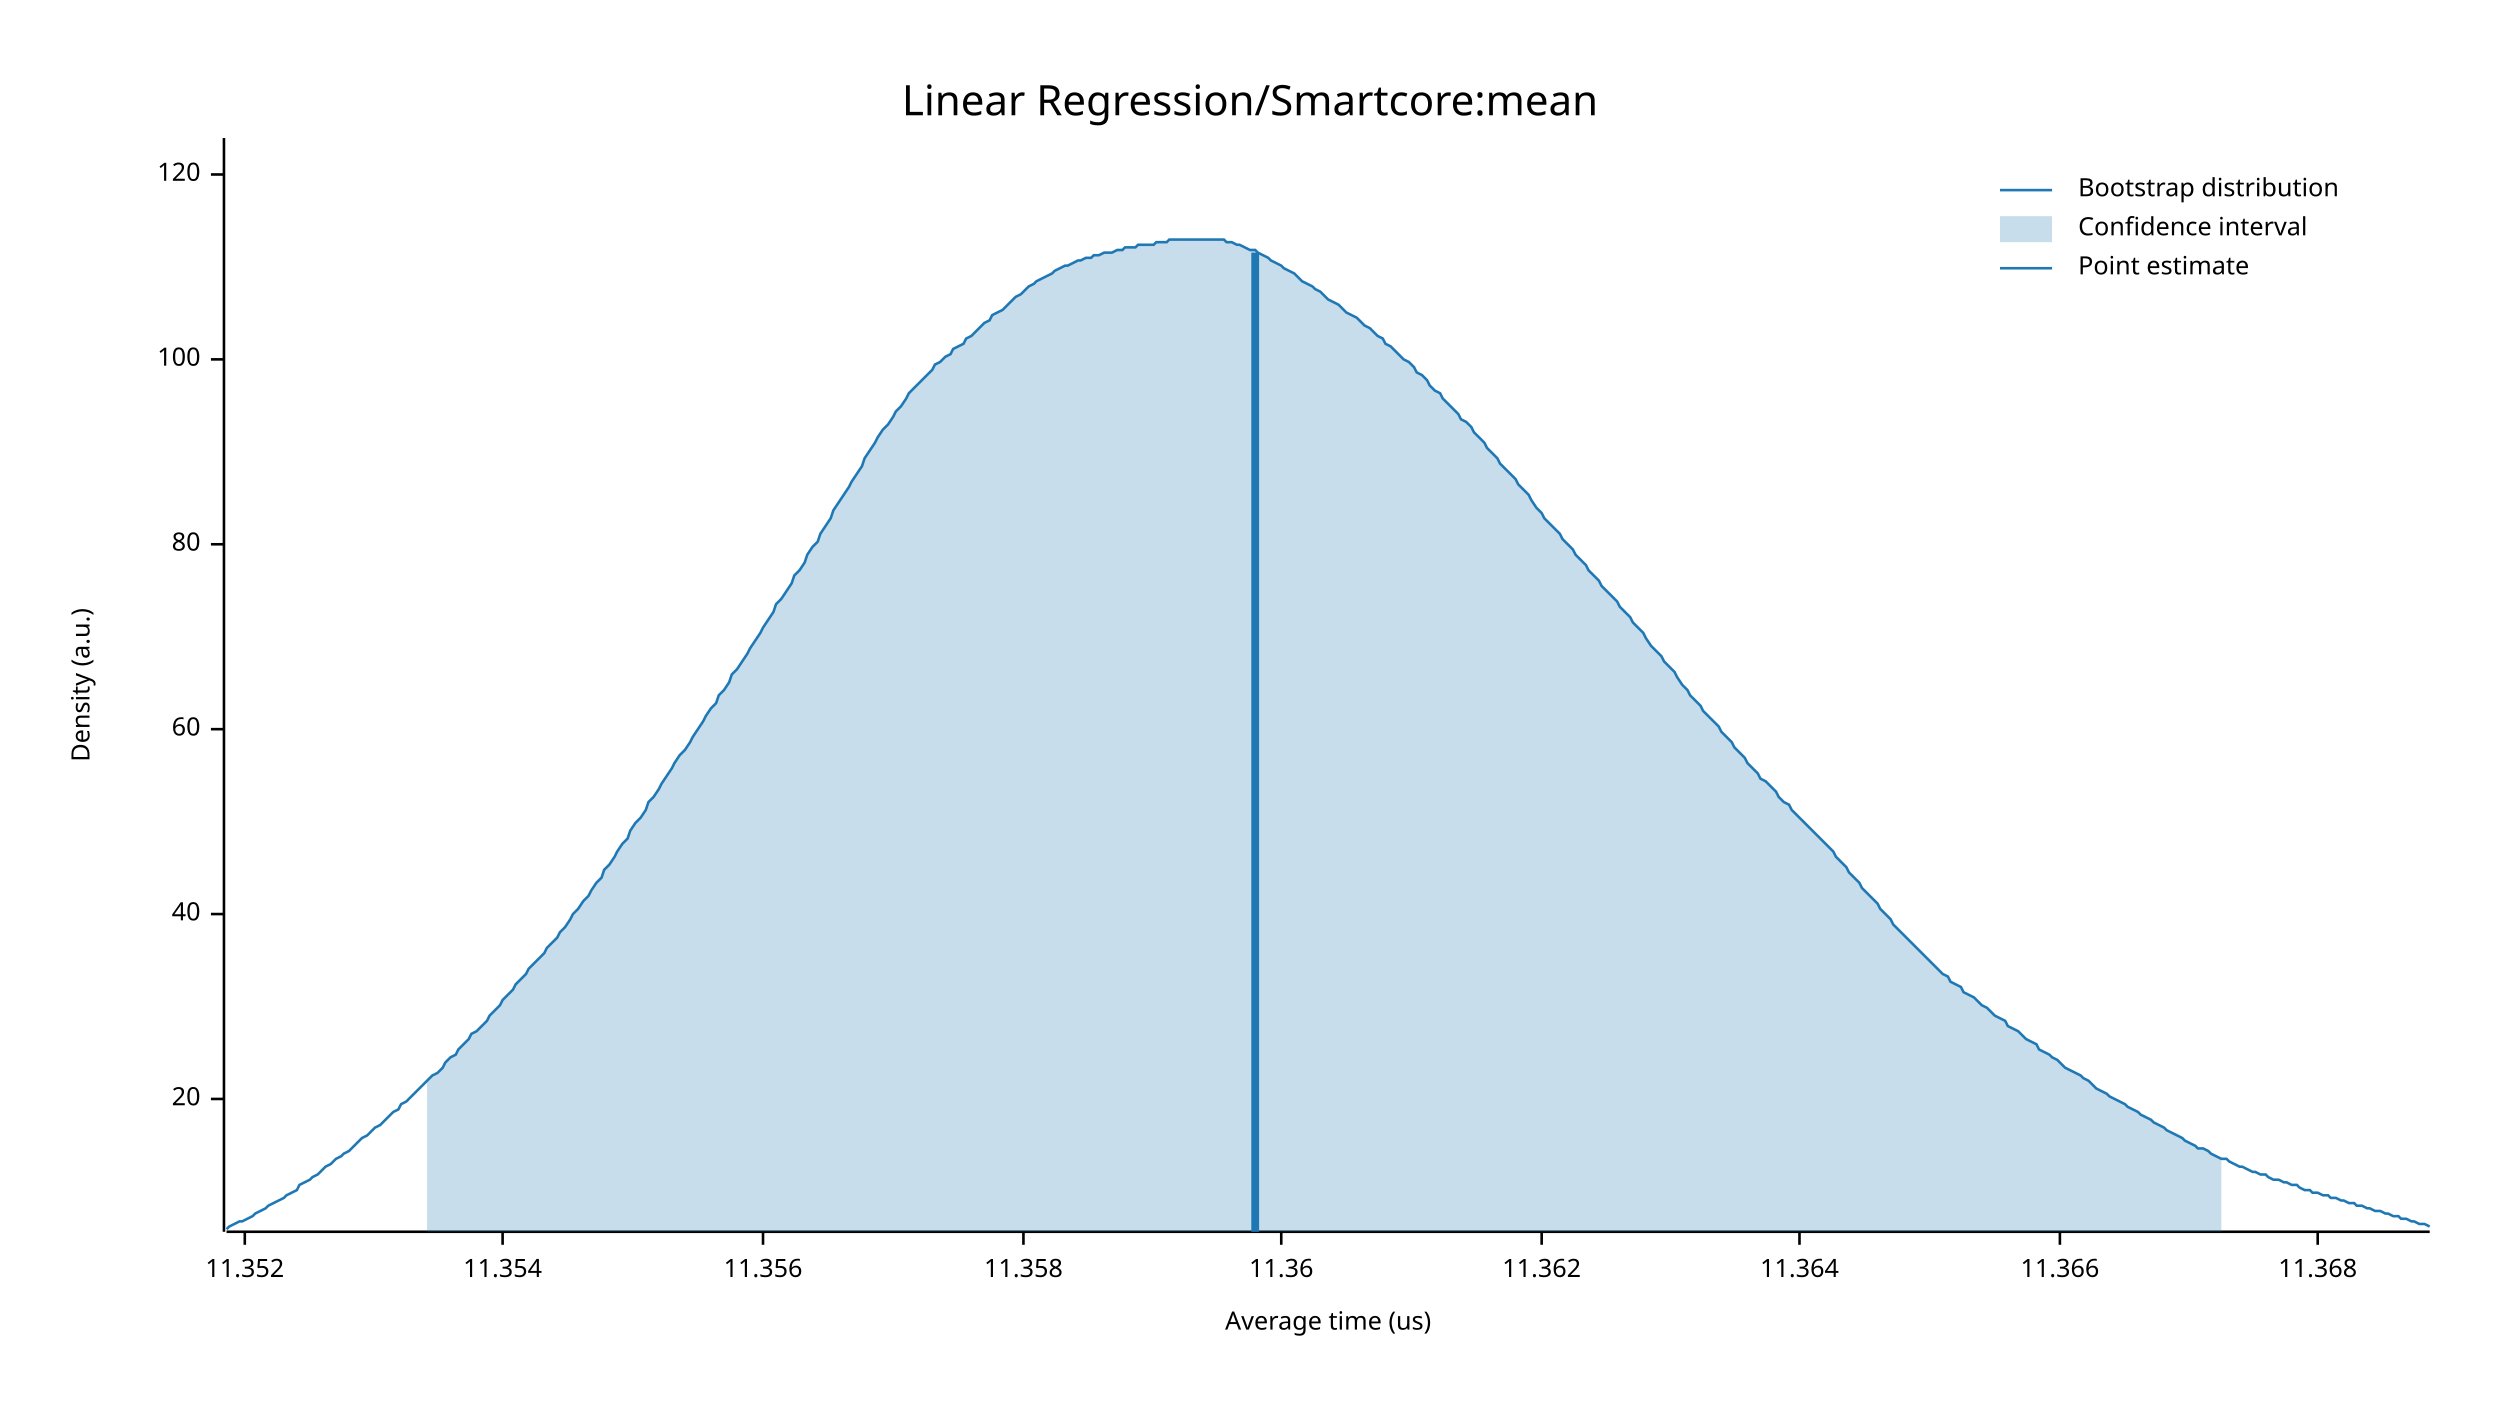
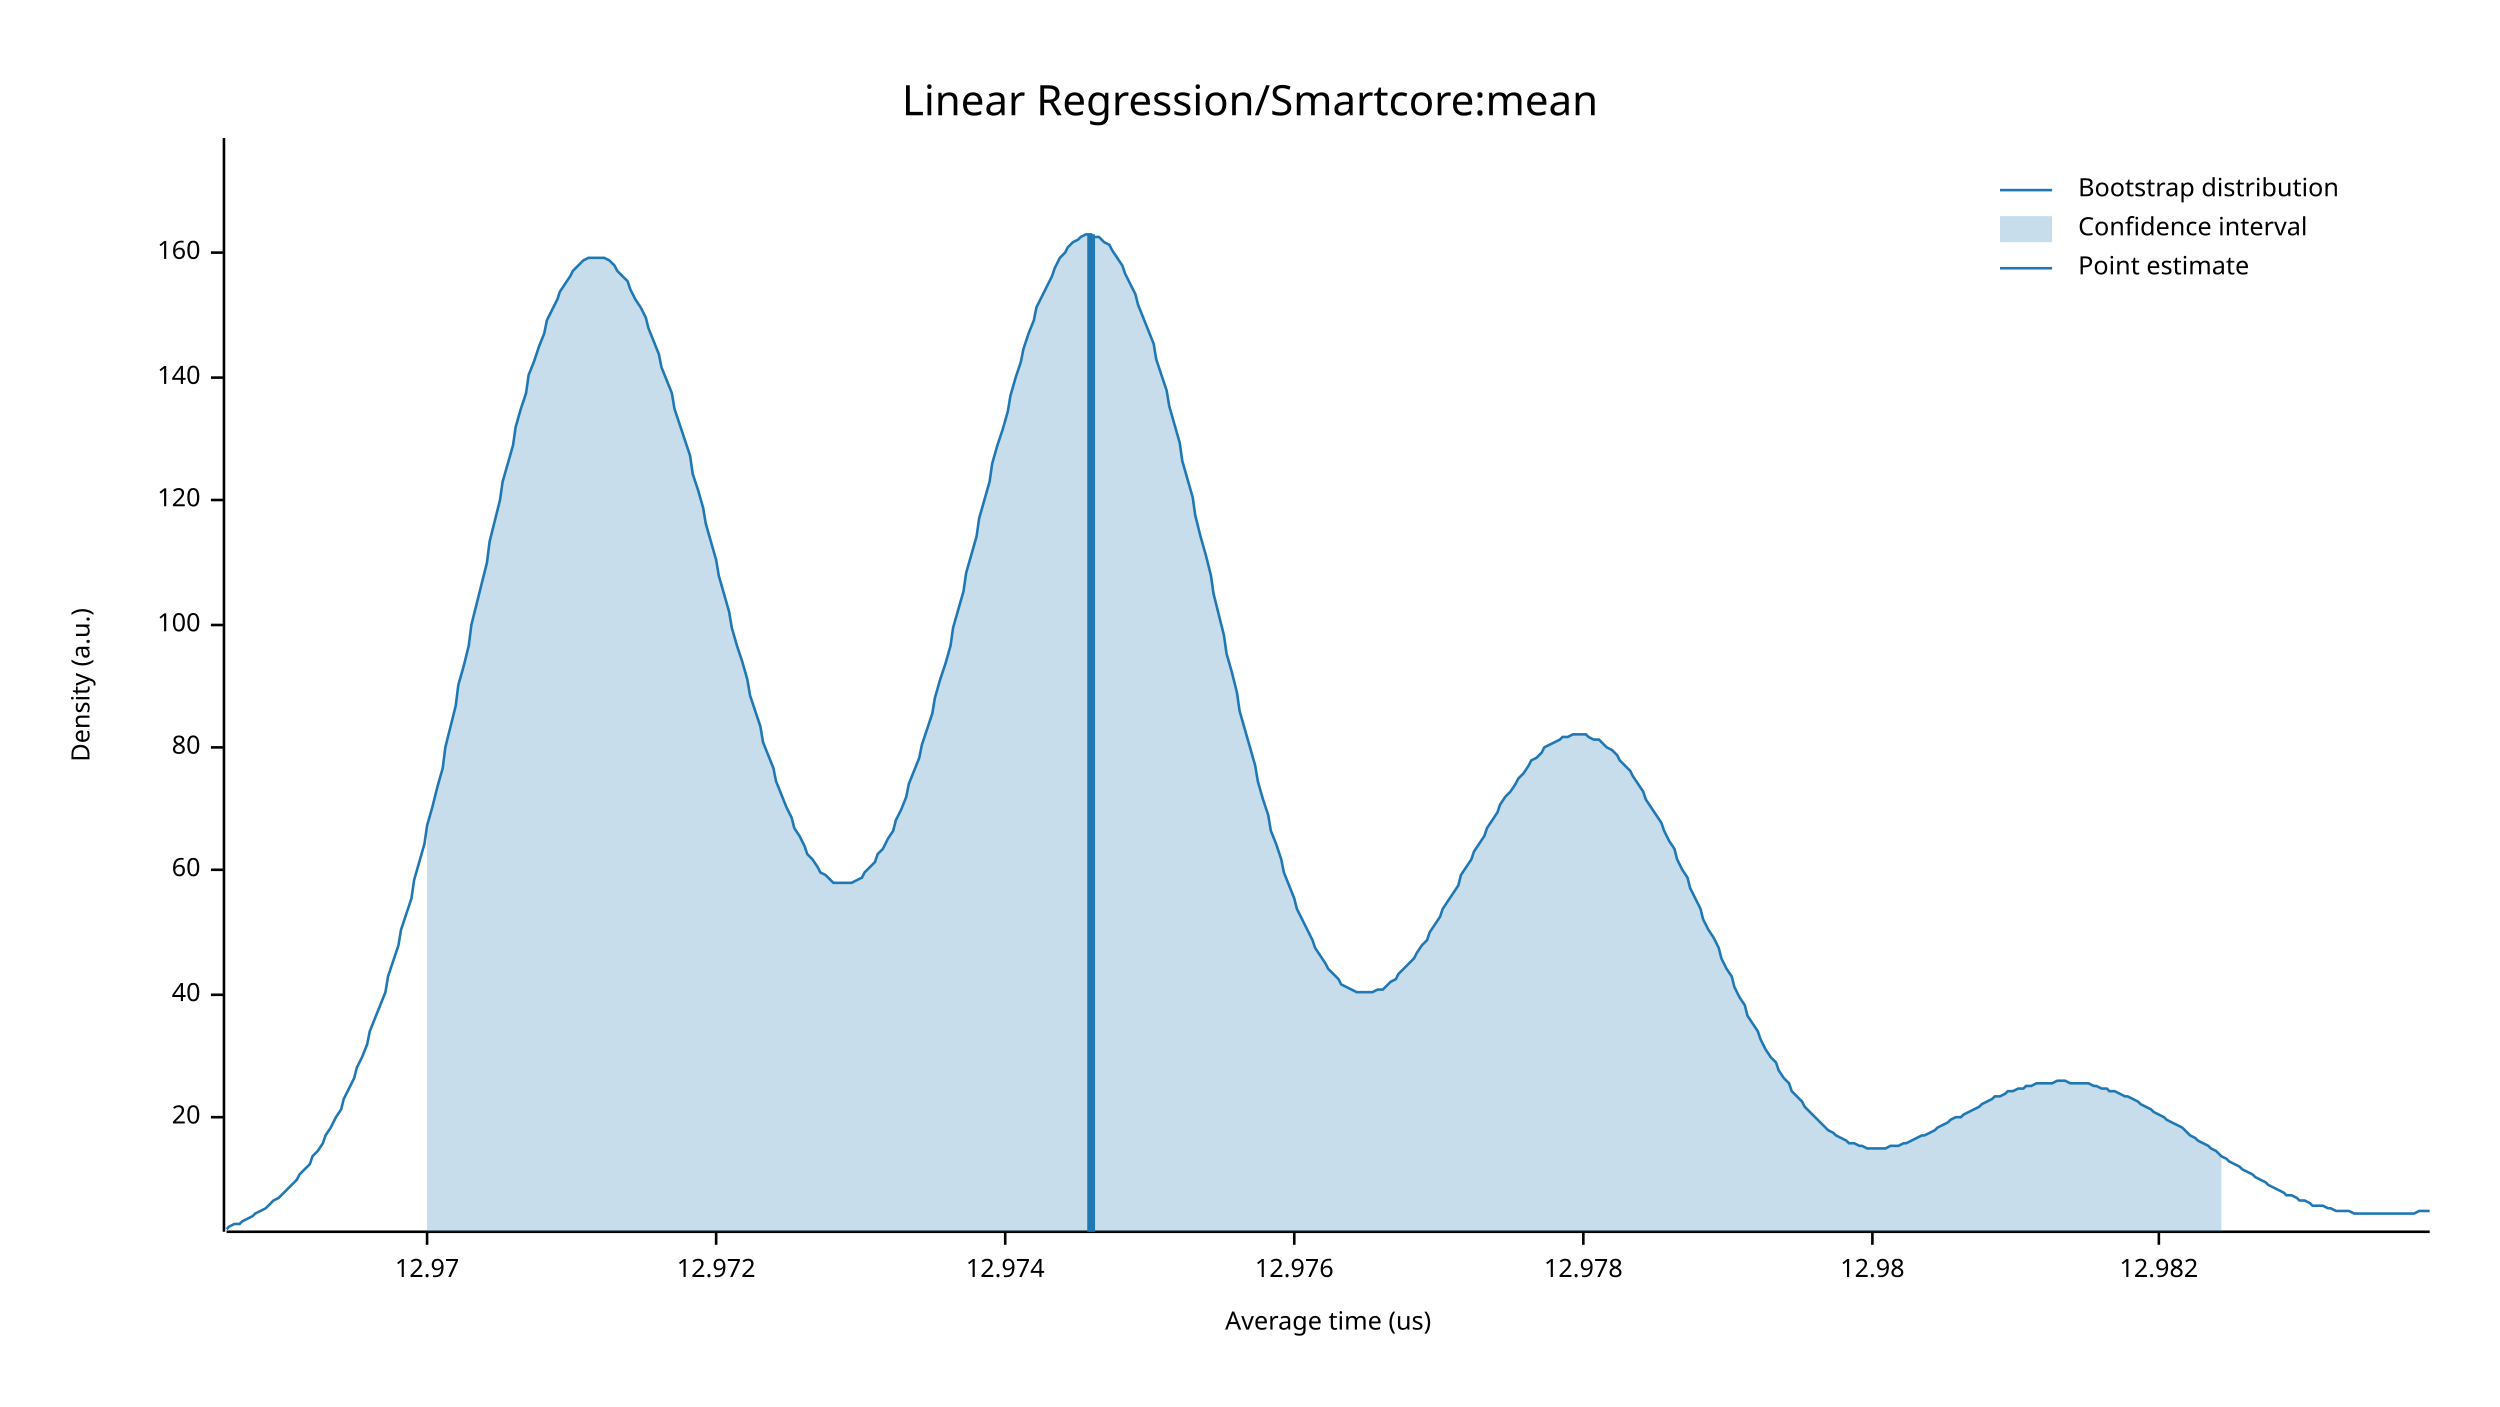
<svg xmlns="http://www.w3.org/2000/svg" width="960" height="540" viewBox="0 0 960 540">
  <text x="480" y="32" dy="0.76em" text-anchor="middle" font-family="sans-serif" font-size="16.129" opacity="1" fill="#000000">
Linear Regression/Smartcore:mean
</text>
  <text x="27" y="263" dy="0.76em" text-anchor="middle" font-family="sans-serif" font-size="9.677" opacity="1" fill="#000000" transform="rotate(270, 27, 263)">
Density (a.u.)
</text>
  <text x="510" y="513" dy="-0.5ex" text-anchor="middle" font-family="sans-serif" font-size="9.677" opacity="1" fill="#000000">
Average time (us)
</text>
  <polyline fill="none" opacity="1" stroke="#000000" stroke-width="1" points="86,53 86,473 " />
-   <text x="77" y="422" dy="0.5ex" text-anchor="end" font-family="sans-serif" font-size="9.677" opacity="1" fill="#000000">
+   <text x="77" y="429" dy="0.5ex" text-anchor="end" font-family="sans-serif" font-size="9.677" opacity="1" fill="#000000">
20
</text>
-   <polyline fill="none" opacity="1" stroke="#000000" stroke-width="1" points="81,422 86,422 " />
-   <text x="77" y="351" dy="0.5ex" text-anchor="end" font-family="sans-serif" font-size="9.677" opacity="1" fill="#000000">
+   <polyline fill="none" opacity="1" stroke="#000000" stroke-width="1" points="81,429 86,429 " />
+   <text x="77" y="382" dy="0.5ex" text-anchor="end" font-family="sans-serif" font-size="9.677" opacity="1" fill="#000000">
40
</text>
-   <polyline fill="none" opacity="1" stroke="#000000" stroke-width="1" points="81,351 86,351 " />
-   <text x="77" y="280" dy="0.5ex" text-anchor="end" font-family="sans-serif" font-size="9.677" opacity="1" fill="#000000">
+   <polyline fill="none" opacity="1" stroke="#000000" stroke-width="1" points="81,382 86,382 " />
+   <text x="77" y="334" dy="0.5ex" text-anchor="end" font-family="sans-serif" font-size="9.677" opacity="1" fill="#000000">
60
</text>
-   <polyline fill="none" opacity="1" stroke="#000000" stroke-width="1" points="81,280 86,280 " />
-   <text x="77" y="209" dy="0.5ex" text-anchor="end" font-family="sans-serif" font-size="9.677" opacity="1" fill="#000000">
+   <polyline fill="none" opacity="1" stroke="#000000" stroke-width="1" points="81,334 86,334 " />
+   <text x="77" y="287" dy="0.5ex" text-anchor="end" font-family="sans-serif" font-size="9.677" opacity="1" fill="#000000">
80
</text>
-   <polyline fill="none" opacity="1" stroke="#000000" stroke-width="1" points="81,209 86,209 " />
-   <text x="77" y="138" dy="0.5ex" text-anchor="end" font-family="sans-serif" font-size="9.677" opacity="1" fill="#000000">
+   <polyline fill="none" opacity="1" stroke="#000000" stroke-width="1" points="81,287 86,287 " />
+   <text x="77" y="240" dy="0.5ex" text-anchor="end" font-family="sans-serif" font-size="9.677" opacity="1" fill="#000000">
100
</text>
-   <polyline fill="none" opacity="1" stroke="#000000" stroke-width="1" points="81,138 86,138 " />
-   <text x="77" y="67" dy="0.5ex" text-anchor="end" font-family="sans-serif" font-size="9.677" opacity="1" fill="#000000">
+   <polyline fill="none" opacity="1" stroke="#000000" stroke-width="1" points="81,240 86,240 " />
+   <text x="77" y="192" dy="0.5ex" text-anchor="end" font-family="sans-serif" font-size="9.677" opacity="1" fill="#000000">
120
</text>
-   <polyline fill="none" opacity="1" stroke="#000000" stroke-width="1" points="81,67 86,67 " />
+   <polyline fill="none" opacity="1" stroke="#000000" stroke-width="1" points="81,192 86,192 " />
+   <text x="77" y="145" dy="0.5ex" text-anchor="end" font-family="sans-serif" font-size="9.677" opacity="1" fill="#000000">
+ 140
+ </text>
+   <polyline fill="none" opacity="1" stroke="#000000" stroke-width="1" points="81,145 86,145 " />
+   <text x="77" y="97" dy="0.5ex" text-anchor="end" font-family="sans-serif" font-size="9.677" opacity="1" fill="#000000">
+ 160
+ </text>
+   <polyline fill="none" opacity="1" stroke="#000000" stroke-width="1" points="81,97 86,97 " />
  <polyline fill="none" opacity="1" stroke="#000000" stroke-width="1" points="87,473 933,473 " />
-   <text x="94" y="483" dy="0.76em" text-anchor="middle" font-family="sans-serif" font-size="9.677" opacity="1" fill="#000000">
- 11.352
+   <text x="164" y="483" dy="0.76em" text-anchor="middle" font-family="sans-serif" font-size="9.677" opacity="1" fill="#000000">
+ 12.97
</text>
-   <polyline fill="none" opacity="1" stroke="#000000" stroke-width="1" points="94,473 94,478 " />
-   <text x="193" y="483" dy="0.76em" text-anchor="middle" font-family="sans-serif" font-size="9.677" opacity="1" fill="#000000">
- 11.354
+   <polyline fill="none" opacity="1" stroke="#000000" stroke-width="1" points="164,473 164,478 " />
+   <text x="275" y="483" dy="0.76em" text-anchor="middle" font-family="sans-serif" font-size="9.677" opacity="1" fill="#000000">
+ 12.972
</text>
-   <polyline fill="none" opacity="1" stroke="#000000" stroke-width="1" points="193,473 193,478 " />
-   <text x="293" y="483" dy="0.76em" text-anchor="middle" font-family="sans-serif" font-size="9.677" opacity="1" fill="#000000">
- 11.356
+   <polyline fill="none" opacity="1" stroke="#000000" stroke-width="1" points="275,473 275,478 " />
+   <text x="386" y="483" dy="0.76em" text-anchor="middle" font-family="sans-serif" font-size="9.677" opacity="1" fill="#000000">
+ 12.974
</text>
-   <polyline fill="none" opacity="1" stroke="#000000" stroke-width="1" points="293,473 293,478 " />
-   <text x="393" y="483" dy="0.76em" text-anchor="middle" font-family="sans-serif" font-size="9.677" opacity="1" fill="#000000">
- 11.358
+   <polyline fill="none" opacity="1" stroke="#000000" stroke-width="1" points="386,473 386,478 " />
+   <text x="497" y="483" dy="0.76em" text-anchor="middle" font-family="sans-serif" font-size="9.677" opacity="1" fill="#000000">
+ 12.976
</text>
-   <polyline fill="none" opacity="1" stroke="#000000" stroke-width="1" points="393,473 393,478 " />
-   <text x="492" y="483" dy="0.76em" text-anchor="middle" font-family="sans-serif" font-size="9.677" opacity="1" fill="#000000">
- 11.36
+   <polyline fill="none" opacity="1" stroke="#000000" stroke-width="1" points="497,473 497,478 " />
+   <text x="608" y="483" dy="0.76em" text-anchor="middle" font-family="sans-serif" font-size="9.677" opacity="1" fill="#000000">
+ 12.978
</text>
-   <polyline fill="none" opacity="1" stroke="#000000" stroke-width="1" points="492,473 492,478 " />
-   <text x="592" y="483" dy="0.76em" text-anchor="middle" font-family="sans-serif" font-size="9.677" opacity="1" fill="#000000">
- 11.362
+   <polyline fill="none" opacity="1" stroke="#000000" stroke-width="1" points="608,473 608,478 " />
+   <text x="719" y="483" dy="0.76em" text-anchor="middle" font-family="sans-serif" font-size="9.677" opacity="1" fill="#000000">
+ 12.98
</text>
-   <polyline fill="none" opacity="1" stroke="#000000" stroke-width="1" points="592,473 592,478 " />
-   <text x="691" y="483" dy="0.76em" text-anchor="middle" font-family="sans-serif" font-size="9.677" opacity="1" fill="#000000">
- 11.364
+   <polyline fill="none" opacity="1" stroke="#000000" stroke-width="1" points="719,473 719,478 " />
+   <text x="829" y="483" dy="0.76em" text-anchor="middle" font-family="sans-serif" font-size="9.677" opacity="1" fill="#000000">
+ 12.982
</text>
-   <polyline fill="none" opacity="1" stroke="#000000" stroke-width="1" points="691,473 691,478 " />
-   <text x="791" y="483" dy="0.76em" text-anchor="middle" font-family="sans-serif" font-size="9.677" opacity="1" fill="#000000">
- 11.366
- </text>
-   <polyline fill="none" opacity="1" stroke="#000000" stroke-width="1" points="791,473 791,478 " />
-   <text x="890" y="483" dy="0.76em" text-anchor="middle" font-family="sans-serif" font-size="9.677" opacity="1" fill="#000000">
- 11.368
- </text>
-   <polyline fill="none" opacity="1" stroke="#000000" stroke-width="1" points="890,473 890,478 " />
-   <polyline fill="none" opacity="1" stroke="#1F78B4" stroke-width="1" points="87,472 88,471 90,470 92,469 93,469 95,468 97,467 98,466 100,465 102,464 103,463 105,462 107,461 109,460 110,459 112,458 114,457 115,455 117,454 119,453 120,452 122,451 124,449 125,448 127,447 129,445 131,444 132,443 134,442 136,440 137,439 139,437 141,436 142,435 144,433 146,432 148,430 149,429 151,427 153,426 154,424 156,423 158,421 159,420 161,418 163,416 164,415 166,413 168,412 170,410 171,408 173,406 175,405 176,403 178,401 180,399 181,397 183,396 185,394 187,392 188,390 190,388 192,386 193,384 195,382 197,380 198,378 200,376 202,374 203,372 205,370 207,368 209,366 210,364 212,362 214,360 215,358 217,356 219,353 220,351 222,349 224,346 226,344 227,342 229,339 231,337 232,334 234,332 236,329 237,327 239,324 241,322 242,319 244,316 246,314 248,311 249,308 251,306 253,303 254,301 256,298 258,295 259,293 261,290 263,288 265,285 266,283 268,280 270,277 271,275 273,272 275,270 276,267 278,265 280,262 281,259 283,257 285,254 287,251 288,249 290,246 292,243 293,241 295,238 297,235 298,232 300,230 302,227 304,224 305,221 307,219 309,216 310,213 312,210 314,208 315,205 317,202 319,199 320,196 322,193 324,190 326,187 327,185 329,182 331,179 332,176 334,173 336,170 337,168 339,165 341,163 343,160 344,158 346,156 348,153 349,151 351,149 353,147 354,146 356,144 358,142 359,140 361,139 363,137 365,136 366,134 368,133 370,132 371,130 373,129 375,127 376,126 378,124 380,123 381,121 383,120 385,119 387,117 388,116 390,114 392,113 393,112 395,110 397,109 398,108 400,107 402,106 404,105 405,104 407,103 409,102 410,102 412,101 414,100 415,100 417,99 419,99 420,98 422,98 424,97 426,97 427,97 429,96 431,96 432,95 434,95 436,95 437,94 439,94 441,94 443,94 444,93 446,93 448,93 449,92 451,92 453,92 454,92 456,92 458,92 459,92 461,92 463,92 465,92 466,92 468,92 470,92 471,93 473,93 475,94 476,94 478,95 480,96 482,96 483,97 485,98 487,99 488,100 490,101 492,102 493,103 495,104 497,105 498,106 500,108 502,109 504,110 505,111 507,112 509,114 510,115 512,116 514,117 515,118 517,120 519,121 521,122 522,123 524,125 526,126 527,127 529,129 531,130 532,132 534,133 536,135 537,136 539,138 541,139 543,141 544,143 546,144 548,146 549,148 551,150 553,151 554,153 556,155 558,157 560,159 561,161 563,162 565,164 566,166 568,168 570,170 571,172 573,174 575,176 576,178 578,180 580,182 582,184 583,186 585,188 587,190 588,192 590,195 592,197 593,199 595,201 597,203 599,205 600,207 602,209 604,211 605,213 607,215 609,217 610,219 612,221 614,223 615,225 617,227 619,229 621,231 622,233 624,235 626,237 627,239 629,241 631,243 632,245 634,248 636,250 638,252 639,254 641,256 643,258 644,260 646,263 648,265 649,267 651,269 653,271 654,273 656,275 658,277 660,279 661,281 663,283 665,285 666,287 668,289 670,291 671,293 673,295 675,297 676,299 678,300 680,302 682,304 683,306 685,308 687,309 688,311 690,313 692,315 693,316 695,318 697,320 699,322 700,323 702,325 704,327 705,329 707,331 709,333 710,335 712,337 714,339 715,341 717,343 719,345 721,347 722,349 724,351 726,353 727,355 729,357 731,359 732,360 734,362 736,364 738,366 739,367 741,369 743,371 744,372 746,374 748,375 749,377 751,378 753,379 754,381 756,382 758,383 760,385 761,386 763,387 765,389 766,390 768,391 770,392 771,394 773,395 775,396 777,398 778,399 780,400 782,401 783,403 785,404 787,405 788,406 790,407 792,409 793,410 795,411 797,412 799,413 800,414 802,415 804,417 805,418 807,419 809,420 810,421 812,422 814,423 816,424 817,425 819,426 821,427 822,428 824,429 826,430 827,431 829,432 831,433 832,434 834,435 836,436 838,437 839,438 841,439 843,440 844,441 846,441 848,442 849,443 851,444 853,445 855,445 856,446 858,447 860,448 861,448 863,449 865,450 866,450 868,451 870,451 871,452 873,453 875,453 877,454 878,454 880,455 882,455 883,456 885,457 887,457 888,458 890,458 892,459 894,459 895,460 897,460 899,461 900,461 902,462 904,462 905,463 907,463 909,464 910,464 912,465 914,465 916,466 917,466 919,467 921,467 922,468 924,468 926,469 927,469 929,470 931,470 933,471 " />
-   <polygon opacity="0.25" fill="#1F78B4" points="164,415 166,413 168,412 170,410 171,408 173,406 175,405 176,403 178,401 180,399 181,397 183,396 185,394 187,392 188,390 190,388 192,386 193,384 195,382 197,380 198,378 200,376 202,374 203,372 205,370 207,368 209,366 210,364 212,362 214,360 215,358 217,356 219,353 220,351 222,349 224,346 226,344 227,342 229,339 231,337 232,334 234,332 236,329 237,327 239,324 241,322 242,319 244,316 246,314 248,311 249,308 251,306 253,303 254,301 256,298 258,295 259,293 261,290 263,288 265,285 266,283 268,280 270,277 271,275 273,272 275,270 276,267 278,265 280,262 281,259 283,257 285,254 287,251 288,249 290,246 292,243 293,241 295,238 297,235 298,232 300,230 302,227 304,224 305,221 307,219 309,216 310,213 312,210 314,208 315,205 317,202 319,199 320,196 322,193 324,190 326,187 327,185 329,182 331,179 332,176 334,173 336,170 337,168 339,165 341,163 343,160 344,158 346,156 348,153 349,151 351,149 353,147 354,146 356,144 358,142 359,140 361,139 363,137 365,136 366,134 368,133 370,132 371,130 373,129 375,127 376,126 378,124 380,123 381,121 383,120 385,119 387,117 388,116 390,114 392,113 393,112 395,110 397,109 398,108 400,107 402,106 404,105 405,104 407,103 409,102 410,102 412,101 414,100 415,100 417,99 419,99 420,98 422,98 424,97 426,97 427,97 429,96 431,96 432,95 434,95 436,95 437,94 439,94 441,94 443,94 444,93 446,93 448,93 449,92 451,92 453,92 454,92 456,92 458,92 459,92 461,92 463,92 465,92 466,92 468,92 470,92 471,93 473,93 475,94 476,94 478,95 480,96 482,96 483,97 485,98 487,99 488,100 490,101 492,102 493,103 495,104 497,105 498,106 500,108 502,109 504,110 505,111 507,112 509,114 510,115 512,116 514,117 515,118 517,120 519,121 521,122 522,123 524,125 526,126 527,127 529,129 531,130 532,132 534,133 536,135 537,136 539,138 541,139 543,141 544,143 546,144 548,146 549,148 551,150 553,151 554,153 556,155 558,157 560,159 561,161 563,162 565,164 566,166 568,168 570,170 571,172 573,174 575,176 576,178 578,180 580,182 582,184 583,186 585,188 587,190 588,192 590,195 592,197 593,199 595,201 597,203 599,205 600,207 602,209 604,211 605,213 607,215 609,217 610,219 612,221 614,223 615,225 617,227 619,229 621,231 622,233 624,235 626,237 627,239 629,241 631,243 632,245 634,248 636,250 638,252 639,254 641,256 643,258 644,260 646,263 648,265 649,267 651,269 653,271 654,273 656,275 658,277 660,279 661,281 663,283 665,285 666,287 668,289 670,291 671,293 673,295 675,297 676,299 678,300 680,302 682,304 683,306 685,308 687,309 688,311 690,313 692,315 693,316 695,318 697,320 699,322 700,323 702,325 704,327 705,329 707,331 709,333 710,335 712,337 714,339 715,341 717,343 719,345 721,347 722,349 724,351 726,353 727,355 729,357 731,359 732,360 734,362 736,364 738,366 739,367 741,369 743,371 744,372 746,374 748,375 749,377 751,378 753,379 754,381 756,382 758,383 760,385 761,386 763,387 765,389 766,390 768,391 770,392 771,394 773,395 775,396 777,398 778,399 780,400 782,401 783,403 785,404 787,405 788,406 790,407 792,409 793,410 795,411 797,412 799,413 800,414 802,415 804,417 805,418 807,419 809,420 810,421 812,422 814,423 816,424 817,425 819,426 821,427 822,428 824,429 826,430 827,431 829,432 831,433 832,434 834,435 836,436 838,437 839,438 841,439 843,440 844,441 846,441 848,442 849,443 851,444 853,445 853,473 164,473 " />
-   <polyline fill="none" opacity="1" stroke="#1F78B4" stroke-width="3" points="482,473 482,97 " />
+   <polyline fill="none" opacity="1" stroke="#000000" stroke-width="1" points="829,473 829,478 " />
+   <polyline fill="none" opacity="1" stroke="#1F78B4" stroke-width="1" points="87,472 88,471 90,470 92,470 93,469 95,468 97,467 98,466 100,465 102,464 103,463 105,461 107,460 109,458 110,457 112,455 114,453 115,451 117,449 119,447 120,444 122,442 124,439 125,436 127,433 129,429 131,426 132,422 134,418 136,414 137,410 139,406 141,401 142,396 144,391 146,386 148,381 149,375 151,369 153,363 154,357 156,351 158,345 159,338 161,331 163,324 164,317 166,310 168,302 170,295 171,287 173,279 175,271 176,263 178,256 180,248 181,240 183,232 185,224 187,216 188,208 190,200 192,192 193,185 195,178 197,171 198,164 200,157 202,151 203,144 205,139 207,133 209,128 210,123 212,119 214,115 215,112 217,109 219,106 220,104 222,102 224,100 226,99 227,99 229,99 231,99 232,99 234,100 236,102 237,104 239,106 241,108 242,111 244,115 246,118 248,122 249,126 251,131 253,136 254,141 256,146 258,151 259,157 261,163 263,169 265,175 266,182 268,188 270,195 271,201 273,208 275,215 276,221 278,228 280,235 281,241 283,248 285,254 287,261 288,267 290,273 292,279 293,285 295,290 297,295 298,300 300,305 302,310 304,314 305,318 307,321 309,325 310,328 312,330 314,333 315,335 317,336 319,338 320,339 322,339 324,339 326,339 327,339 329,338 331,337 332,335 334,333 336,331 337,328 339,326 341,322 343,319 344,315 346,311 348,306 349,301 351,296 353,291 354,286 356,280 358,274 359,268 361,261 363,255 365,248 366,241 368,234 370,227 371,220 373,213 375,206 376,199 378,192 380,185 381,178 383,171 385,165 387,158 388,152 390,145 392,139 393,134 395,128 397,123 398,118 400,114 402,110 404,106 405,103 407,99 409,97 410,95 412,93 414,92 415,91 417,90 419,90 420,91 422,91 424,93 426,94 427,96 429,99 431,102 432,105 434,109 436,113 437,117 439,122 441,127 443,132 444,138 446,144 448,150 449,156 451,163 453,170 454,177 456,184 458,191 459,198 461,206 463,213 465,221 466,228 468,236 470,244 471,251 473,258 475,266 476,273 478,280 480,287 482,294 483,300 485,307 487,313 488,319 490,324 492,330 493,335 495,340 497,345 498,349 500,353 502,357 504,361 505,364 507,367 509,370 510,372 512,374 514,376 515,378 517,379 519,380 521,381 522,381 524,381 526,381 527,381 529,380 531,380 532,379 534,377 536,376 537,374 539,372 541,370 543,368 544,366 546,363 548,361 549,358 551,355 553,352 554,349 556,346 558,343 560,340 561,336 563,333 565,330 566,327 568,324 570,321 571,318 573,315 575,312 576,309 578,306 580,304 582,301 583,299 585,297 587,294 588,292 590,291 592,289 593,287 595,286 597,285 599,284 600,283 602,283 604,282 605,282 607,282 609,282 610,283 612,284 614,284 615,285 617,287 619,288 621,290 622,292 624,294 626,296 627,298 629,301 631,304 632,307 634,310 636,313 638,316 639,319 641,323 643,326 644,330 646,334 648,337 649,341 651,345 653,349 654,353 656,357 658,360 660,364 661,368 663,372 665,375 666,379 668,383 670,386 671,390 673,393 675,396 676,399 678,403 680,406 682,408 683,411 685,414 687,416 688,419 690,421 692,423 693,425 695,427 697,429 699,431 700,432 702,434 704,435 705,436 707,437 709,438 710,439 712,439 714,440 715,440 717,441 719,441 721,441 722,441 724,441 726,440 727,440 729,440 731,439 732,439 734,438 736,437 738,436 739,436 741,435 743,434 744,433 746,432 748,431 749,430 751,429 753,429 754,428 756,427 758,426 760,425 761,424 763,423 765,422 766,421 768,421 770,420 771,419 773,419 775,418 777,418 778,417 780,417 782,416 783,416 785,416 787,416 788,416 790,415 792,415 793,415 795,416 797,416 799,416 800,416 802,416 804,417 805,417 807,418 809,418 810,419 812,419 814,420 816,421 817,421 819,422 821,423 822,424 824,425 826,426 827,427 829,428 831,429 832,430 834,431 836,432 838,433 839,434 841,436 843,437 844,438 846,439 848,440 849,441 851,442 853,444 855,445 856,446 858,447 860,448 861,449 863,450 865,451 866,452 868,453 870,454 871,455 873,456 875,457 877,458 878,459 880,459 882,460 883,461 885,461 887,462 888,463 890,463 892,463 894,464 895,464 897,465 899,465 900,465 902,465 904,466 905,466 907,466 909,466 910,466 912,466 914,466 916,466 917,466 919,466 921,466 922,466 924,466 926,466 927,466 929,465 931,465 933,465 " />
+   <polygon opacity="0.25" fill="#1F78B4" points="164,317 166,310 168,302 170,295 171,287 173,279 175,271 176,263 178,256 180,248 181,240 183,232 185,224 187,216 188,208 190,200 192,192 193,185 195,178 197,171 198,164 200,157 202,151 203,144 205,139 207,133 209,128 210,123 212,119 214,115 215,112 217,109 219,106 220,104 222,102 224,100 226,99 227,99 229,99 231,99 232,99 234,100 236,102 237,104 239,106 241,108 242,111 244,115 246,118 248,122 249,126 251,131 253,136 254,141 256,146 258,151 259,157 261,163 263,169 265,175 266,182 268,188 270,195 271,201 273,208 275,215 276,221 278,228 280,235 281,241 283,248 285,254 287,261 288,267 290,273 292,279 293,285 295,290 297,295 298,300 300,305 302,310 304,314 305,318 307,321 309,325 310,328 312,330 314,333 315,335 317,336 319,338 320,339 322,339 324,339 326,339 327,339 329,338 331,337 332,335 334,333 336,331 337,328 339,326 341,322 343,319 344,315 346,311 348,306 349,301 351,296 353,291 354,286 356,280 358,274 359,268 361,261 363,255 365,248 366,241 368,234 370,227 371,220 373,213 375,206 376,199 378,192 380,185 381,178 383,171 385,165 387,158 388,152 390,145 392,139 393,134 395,128 397,123 398,118 400,114 402,110 404,106 405,103 407,99 409,97 410,95 412,93 414,92 415,91 417,90 419,90 420,91 422,91 424,93 426,94 427,96 429,99 431,102 432,105 434,109 436,113 437,117 439,122 441,127 443,132 444,138 446,144 448,150 449,156 451,163 453,170 454,177 456,184 458,191 459,198 461,206 463,213 465,221 466,228 468,236 470,244 471,251 473,258 475,266 476,273 478,280 480,287 482,294 483,300 485,307 487,313 488,319 490,324 492,330 493,335 495,340 497,345 498,349 500,353 502,357 504,361 505,364 507,367 509,370 510,372 512,374 514,376 515,378 517,379 519,380 521,381 522,381 524,381 526,381 527,381 529,380 531,380 532,379 534,377 536,376 537,374 539,372 541,370 543,368 544,366 546,363 548,361 549,358 551,355 553,352 554,349 556,346 558,343 560,340 561,336 563,333 565,330 566,327 568,324 570,321 571,318 573,315 575,312 576,309 578,306 580,304 582,301 583,299 585,297 587,294 588,292 590,291 592,289 593,287 595,286 597,285 599,284 600,283 602,283 604,282 605,282 607,282 609,282 610,283 612,284 614,284 615,285 617,287 619,288 621,290 622,292 624,294 626,296 627,298 629,301 631,304 632,307 634,310 636,313 638,316 639,319 641,323 643,326 644,330 646,334 648,337 649,341 651,345 653,349 654,353 656,357 658,360 660,364 661,368 663,372 665,375 666,379 668,383 670,386 671,390 673,393 675,396 676,399 678,403 680,406 682,408 683,411 685,414 687,416 688,419 690,421 692,423 693,425 695,427 697,429 699,431 700,432 702,434 704,435 705,436 707,437 709,438 710,439 712,439 714,440 715,440 717,441 719,441 721,441 722,441 724,441 726,440 727,440 729,440 731,439 732,439 734,438 736,437 738,436 739,436 741,435 743,434 744,433 746,432 748,431 749,430 751,429 753,429 754,428 756,427 758,426 760,425 761,424 763,423 765,422 766,421 768,421 770,420 771,419 773,419 775,418 777,418 778,417 780,417 782,416 783,416 785,416 787,416 788,416 790,415 792,415 793,415 795,416 797,416 799,416 800,416 802,416 804,417 805,417 807,418 809,418 810,419 812,419 814,420 816,421 817,421 819,422 821,423 822,424 824,425 826,426 827,427 829,428 831,429 832,430 834,431 836,432 838,433 839,434 841,436 843,437 844,438 846,439 848,440 849,441 851,442 853,444 853,473 164,473 " />
+   <polyline fill="none" opacity="1" stroke="#1F78B4" stroke-width="3" points="419,473 419,90 " />
  <text x="798" y="68" dy="0.76em" text-anchor="start" font-family="sans-serif" font-size="9.677" opacity="1" fill="#000000">
Bootstrap distribution
</text>
  <text x="798" y="83" dy="0.76em" text-anchor="start" font-family="sans-serif" font-size="9.677" opacity="1" fill="#000000">
Confidence interval
</text>
  <text x="798" y="98" dy="0.76em" text-anchor="start" font-family="sans-serif" font-size="9.677" opacity="1" fill="#000000">
Point estimate
</text>
  <polyline fill="none" opacity="1" stroke="#1F78B4" stroke-width="1" points="768,73 788,73 " />
  <rect x="768" y="83" width="20" height="10" opacity="0.25" fill="#1F78B4" stroke="none" />
  <polyline fill="none" opacity="1" stroke="#1F78B4" stroke-width="1" points="768,103 788,103 " />
</svg>
